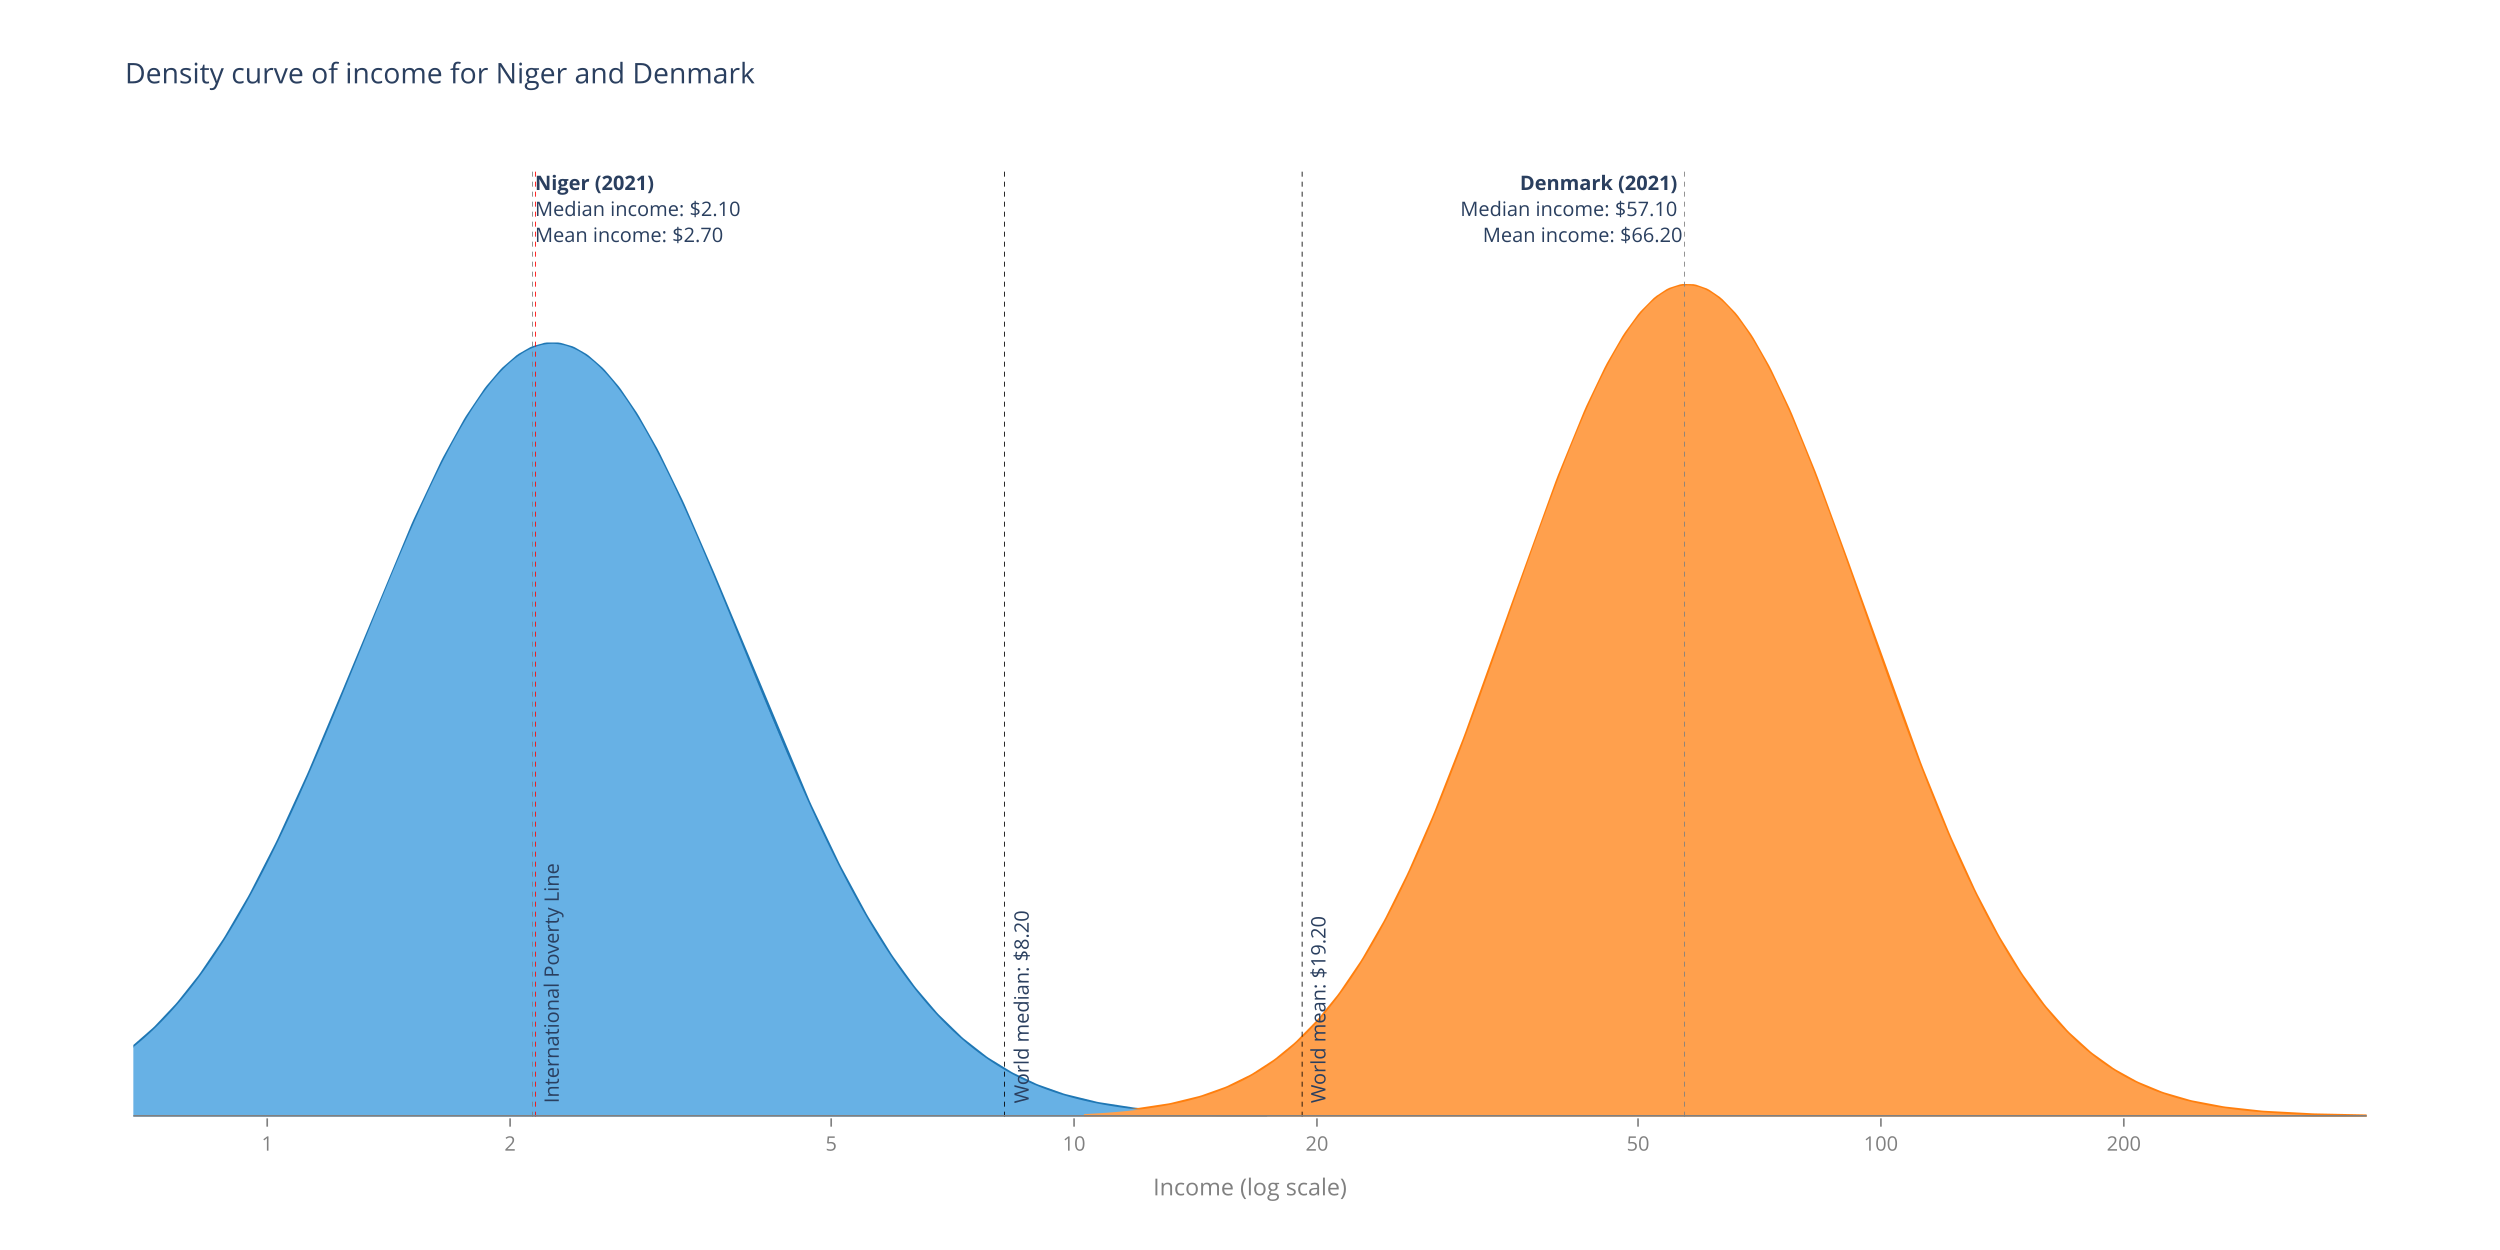
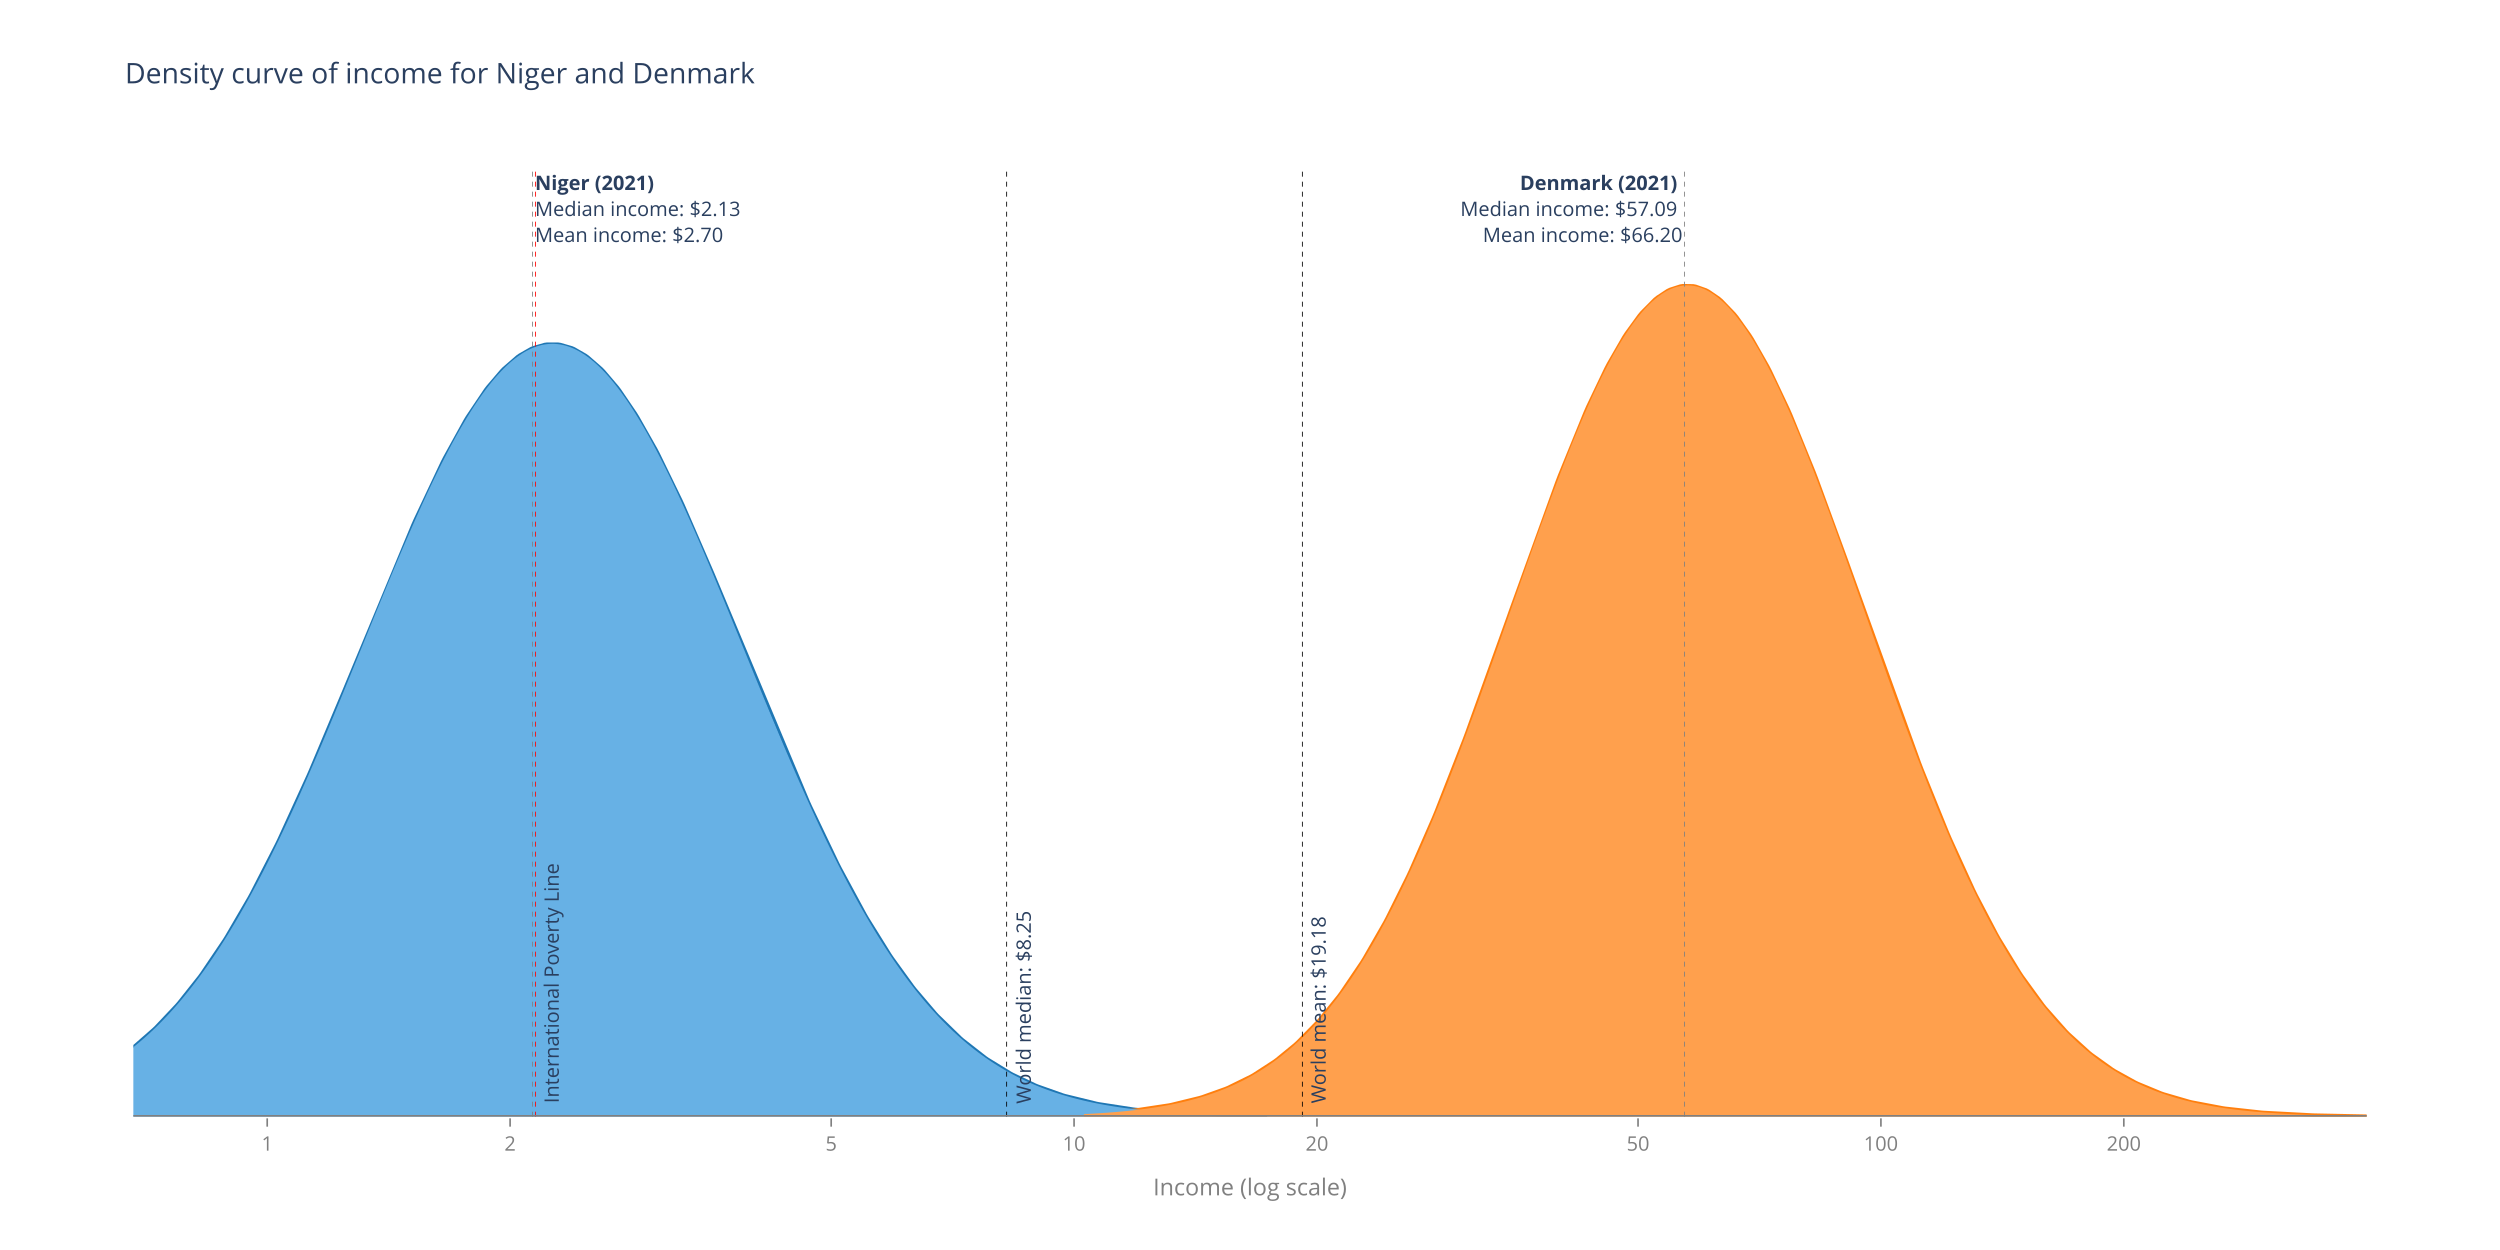
<svg xmlns="http://www.w3.org/2000/svg" class="main-svg" width="1500" height="750" style="" viewBox="0 0 1500 750">
  <rect x="0" y="0" width="1500" height="750" style="fill: rgb(255, 255, 255); fill-opacity: 1;" />
-   <defs id="defs-38e4dd">
+   <defs id="defs-697e18">
    <g class="clips">
-       <clipPath id="clip38e4ddxyplot" class="plotclip">
+       <clipPath id="clip697e18xyplot" class="plotclip">
        <rect width="1340" height="570" />
      </clipPath>
-       <clipPath class="axesclip" id="clip38e4ddx">
+       <clipPath class="axesclip" id="clip697e18x">
        <rect x="80" y="0" width="1340" height="750" />
      </clipPath>
-       <clipPath class="axesclip" id="clip38e4ddy">
+       <clipPath class="axesclip" id="clip697e18y">
        <rect x="0" y="100" width="1500" height="570" />
      </clipPath>
-       <clipPath class="axesclip" id="clip38e4ddxy">
+       <clipPath class="axesclip" id="clip697e18xy">
        <rect x="80" y="100" width="1340" height="570" />
      </clipPath>
    </g>
    <g class="gradients" />
    <g class="patterns" />
  </defs>
  <g class="bglayer">
    <rect class="bg" x="80" y="100" width="1340" height="570" style="fill: rgb(0, 0, 0); fill-opacity: 0; stroke-width: 0;" />
  </g>
  <g class="layer-below">
    <g class="imagelayer" />
    <g class="shapelayer" />
  </g>
  <g class="cartesianlayer">
    <g class="subplot xy">
      <g class="layer-subplot">
        <g class="shapelayer" />
        <g class="imagelayer" />
      </g>
      <g class="minor-gridlayer">
        <g class="x" />
        <g class="y" />
      </g>
      <g class="gridlayer">
        <g class="x">
          <path class="xgrid crisp" transform="translate(160.33,0)" d="M0,100v570" style="stroke: rgb(255, 255, 255); stroke-opacity: 1; stroke-width: 1px;" />
          <path class="xgrid crisp" transform="translate(306.06,0)" d="M0,100v570" style="stroke: rgb(255, 255, 255); stroke-opacity: 1; stroke-width: 1px;" />
          <path class="xgrid crisp" transform="translate(498.71,0)" d="M0,100v570" style="stroke: rgb(255, 255, 255); stroke-opacity: 1; stroke-width: 1px;" />
          <path class="xgrid crisp" transform="translate(644.44,0)" d="M0,100v570" style="stroke: rgb(255, 255, 255); stroke-opacity: 1; stroke-width: 1px;" />
          <path class="xgrid crisp" transform="translate(790.17,0)" d="M0,100v570" style="stroke: rgb(255, 255, 255); stroke-opacity: 1; stroke-width: 1px;" />
          <path class="xgrid crisp" transform="translate(982.82,0)" d="M0,100v570" style="stroke: rgb(255, 255, 255); stroke-opacity: 1; stroke-width: 1px;" />
          <path class="xgrid crisp" transform="translate(1128.55,0)" d="M0,100v570" style="stroke: rgb(255, 255, 255); stroke-opacity: 1; stroke-width: 1px;" />
          <path class="xgrid crisp" transform="translate(1274.29,0)" d="M0,100v570" style="stroke: rgb(255, 255, 255); stroke-opacity: 1; stroke-width: 1px;" />
        </g>
        <g class="y" />
      </g>
      <g class="zerolinelayer" />
      <g class="layer-between">
        <g class="shapelayer" />
        <g class="imagelayer" />
      </g>
      <path class="xlines-below" />
      <path class="ylines-below" />
      <g class="overlines-below" />
      <g class="xaxislayer-below" />
      <g class="yaxislayer-below" />
      <g class="overaxes-below" />
      <g class="overplot">
-         <g class="xy" transform="translate(80,100)" clip-path="url(#clip38e4ddxyplot)">
+         <g class="xy" transform="translate(80,100)" clip-path="url(#clip697e18xyplot)">
          <g class="scatterlayer mlayer">
-             <g class="trace scatter trace072a8b" style="stroke-miterlimit: 2; opacity: 1;">
+             <g class="trace scatter trace5ce75a" style="stroke-miterlimit: 2; opacity: 1;">
              <g class="fills" />
              <g class="errorbars" />
              <g class="lines">
                <path class="js-line" d="M0,528.31L12.27,517.56L13.63,516.25L25.9,503.25L27.27,501.67L39.53,486.22L40.9,484.36L54.53,464.17L55.89,461.99L69.53,438.6L70.89,436.1L85.88,406.82L87.25,404L104.97,365.26L106.33,362.13L126.78,313.51L128.15,310.18L167.68,215.08L169.04,212.01L185.4,177.3L186.77,174.63L199.04,152.38L200.4,150.13L211.3,133.91L212.67,132.12L220.85,122.55L222.21,121.15L230.39,114.06L231.75,113.1L238.57,109.21L239.93,108.63L246.75,106.68L248.11,106.49L254.93,106.5L256.29,106.7L263.11,108.68L264.47,109.27L271.29,113.19L272.65,114.16L280.83,121.29L282.19,122.69L290.37,132.29L291.74,134.09L301.28,148.14L302.64,150.35L313.55,169.64L314.91,172.25L328.54,200.25L329.91,203.22L347.63,244.02L348.99,247.28L404.89,380.89L406.25,383.89L422.61,418.11L423.97,420.79L438.97,448.53L440.33,450.89L453.96,472.8L455.33,474.83L467.6,491.79L468.96,493.54L481.23,507.96L482.59,509.43L496.22,522.69L497.59,523.89L511.22,534.54L512.58,535.49L526.22,543.87L527.58,544.61L541.21,551.08L542.58,551.64L557.57,556.95L558.93,557.36L578.02,562.03L579.38,562.29L599.83,565.45L601.19,565.61L625.73,567.77L627.1,567.85L657.09,569.12L658.45,569.16L680.26,569.58" style="vector-effect: none; fill: none; stroke: rgb(31, 119, 180); stroke-opacity: 1; stroke-width: 2px; opacity: 1;" />
              </g>
              <g class="points" />
              <g class="text" />
            </g>
-             <g class="trace scatter tracec0be54" style="stroke-miterlimit: 2; opacity: 1;">
+             <g class="trace scatter traceda2619" style="stroke-miterlimit: 2; opacity: 1;">
              <g class="fills" />
              <g class="errorbars" />
              <g class="lines">
                <path class="js-line" d="M570.35,568.46L599.66,566.22L601.2,566.04L621.25,563.02L622.79,562.72L639.76,558.57L641.3,558.11L655.18,553.16L656.73,552.52L670.61,545.71L672.15,544.83L684.49,536.82L686.03,535.68L696.83,526.84L698.37,525.44L710.71,512.9L712.25,511.15L723.05,497.81L724.59,495.73L736.93,477.51L738.47,475.03L750.81,453.5L752.35,450.6L764.69,425.73L766.24,422.42L780.12,390.66L781.66,386.92L798.63,343.49L800.17,339.36L824.85,270.59L826.39,266.21L854.15,189.33L855.69,185.29L871.12,147.43L872.66,143.93L883.46,121.29L885,118.34L894.25,102.28L895.8,99.9L903.51,89.3L905.05,87.45L912.76,79.67L914.3,78.41L920.47,74.36L922.02,73.61L928.19,71.62L929.73,71.38L935.9,71.48L937.44,71.77L943.61,73.95L945.15,74.76L951.32,78.99L952.86,80.3L960.58,88.31L962.12,90.2L969.83,101.02L971.37,103.44L980.63,119.73L982.17,122.72L992.97,145.58L994.51,149.1L1008.39,183.18L1009.93,187.2L1028.44,237.72L1029.98,242.06L1071.63,357.64L1073.17,361.64L1088.59,399.72L1090.14,403.31L1104.02,433.73L1105.56,436.89L1117.9,460.47L1119.44,463.21L1131.78,483.45L1133.32,485.77L1145.66,502.76L1147.2,504.69L1159.54,518.64L1161.08,520.21L1173.42,531.43L1174.97,532.68L1187.3,541.52L1188.85,542.5L1201.19,549.33L1202.73,550.07L1216.61,555.81L1218.15,556.35L1233.58,560.84L1235.12,561.21L1253.63,564.71L1255.17,564.94L1276.76,567.32L1278.3,567.44L1307.61,568.99L1309.15,569.04L1340,569.67" style="vector-effect: none; fill: none; stroke: rgb(255, 127, 14); stroke-opacity: 1; stroke-width: 2px; opacity: 1;" />
              </g>
              <g class="points" />
              <g class="text" />
            </g>
-             <g class="trace scatter tracee90a7a" style="stroke-miterlimit: 2;">
+             <g class="trace scatter tracebe4bda" style="stroke-miterlimit: 2;">
              <g class="fills">
                <g>
                  <path class="js-fill" d="M680.26,570L0,570L0,528.31L1.36,527.21L2.73,526.08L4.09,524.94L5.45,523.77L6.82,522.58L8.18,521.36L9.54,520.12L10.91,518.85L12.27,517.56L13.63,516.25L15,514.91L16.36,513.54L17.72,512.15L19.09,510.73L20.45,509.29L21.81,507.82L23.18,506.32L24.54,504.8L25.9,503.25L27.27,501.67L28.63,500.06L29.99,498.43L31.35,496.77L32.72,495.08L34.08,493.36L35.44,491.62L36.81,489.85L38.17,488.05L39.53,486.22L40.9,484.36L42.26,482.47L43.62,480.55L44.99,478.61L46.35,476.63L47.71,474.63L49.08,472.6L50.44,470.53L51.8,468.44L53.17,466.32L54.53,464.17L55.89,461.99L57.26,459.78L58.62,457.54L59.98,455.28L61.35,452.98L62.71,450.66L64.07,448.3L65.44,445.92L66.8,443.51L68.16,441.07L69.53,438.6L70.89,436.1L72.25,433.57L73.62,431.02L74.98,428.44L76.34,425.83L77.71,423.19L79.07,420.53L80.43,417.84L81.8,415.12L83.16,412.38L84.52,409.61L85.88,406.82L87.25,404L88.61,401.16L89.97,398.29L91.34,395.4L92.7,392.48L94.06,389.54L95.43,386.58L96.79,383.6L98.15,380.59L99.52,377.56L100.88,374.52L102.24,371.45L103.61,368.36L104.97,365.26L106.33,362.13L107.7,358.99L109.06,355.83L110.42,352.65L111.79,349.46L113.15,346.25L114.51,343.03L115.88,339.8L117.24,336.55L118.6,333.29L119.97,330.02L121.33,326.73L122.69,323.44L124.06,320.14L125.42,316.83L126.78,313.51L128.15,310.18L129.51,306.85L130.87,303.52L132.24,300.18L133.6,296.84L134.96,293.49L136.33,290.14L137.69,286.8L139.05,283.45L140.42,280.11L141.78,276.76L143.14,273.42L144.5,270.09L145.87,266.76L147.23,263.44L148.59,260.12L149.96,256.82L151.32,253.52L152.68,250.23L154.05,246.96L155.41,243.7L156.77,240.45L158.14,237.21L159.5,234L160.86,230.8L162.23,227.61L163.59,224.45L164.95,221.31L166.32,218.18L167.68,215.08L169.04,212.01L170.41,208.95L171.77,205.93L173.13,202.93L174.5,199.96L175.86,197.01L177.22,194.1L178.59,191.22L179.95,188.36L181.31,185.55L182.68,182.76L184.04,180.01L185.4,177.3L186.77,174.63L188.13,171.99L189.49,169.39L190.86,166.83L192.22,164.31L193.58,161.84L194.95,159.41L196.31,157.02L197.67,154.68L199.04,152.38L200.4,150.13L201.76,147.93L203.12,145.77L204.49,143.67L205.85,141.61L207.21,139.61L208.58,137.66L209.94,135.76L211.3,133.91L212.67,132.12L214.03,130.38L215.39,128.7L216.76,127.08L218.12,125.51L219.48,124L220.85,122.55L222.21,121.15L223.57,119.82L224.94,118.55L226.3,117.33L227.66,116.18L229.03,115.09L230.39,114.06L231.75,113.1L233.12,112.19L234.48,111.35L235.84,110.58L237.21,109.86L238.57,109.21L239.93,108.63L241.3,108.11L242.66,107.65L244.02,107.26L245.39,106.94L246.75,106.68L248.11,106.49L249.48,106.36L250.84,106.3L252.2,106.3L253.57,106.37L254.93,106.5L256.29,106.7L257.65,106.97L259.02,107.3L260.38,107.7L261.74,108.16L263.11,108.68L264.47,109.27L265.83,109.93L267.2,110.65L268.56,111.43L269.92,112.28L271.29,113.19L272.65,114.16L274.01,115.2L275.38,116.29L276.74,117.45L278.1,118.67L279.47,119.95L280.83,121.29L282.19,122.69L283.56,124.15L284.92,125.66L286.28,127.23L287.65,128.87L289.01,130.55L290.37,132.29L291.74,134.09L293.1,135.94L294.46,137.85L295.83,139.8L297.19,141.81L298.55,143.87L299.92,145.98L301.28,148.14L302.64,150.35L304.01,152.6L305.37,154.9L306.73,157.25L308.1,159.64L309.46,162.08L310.82,164.56L312.19,167.08L313.55,169.64L314.91,172.25L316.27,174.89L317.64,177.57L319,180.28L320.36,183.04L321.73,185.82L323.09,188.64L324.45,191.5L325.82,194.38L327.18,197.3L328.54,200.25L329.91,203.22L331.27,206.22L332.63,209.25L334,212.31L335.36,215.39L336.72,218.49L338.09,221.61L339.45,224.76L340.81,227.93L342.18,231.11L343.54,234.31L344.9,237.53L346.27,240.77L347.63,244.02L348.99,247.28L350.36,250.56L351.72,253.84L353.08,257.14L354.45,260.45L355.81,263.77L357.17,267.09L358.54,270.42L359.9,273.75L361.26,277.09L362.63,280.43L363.99,283.78L365.35,287.13L366.72,290.47L368.08,293.82L369.44,297.16L370.81,300.51L372.17,303.85L373.53,307.18L374.89,310.51L376.26,313.84L377.62,317.15L378.98,320.46L380.35,323.76L381.71,327.06L383.07,330.34L384.44,333.61L385.8,336.87L387.16,340.12L388.53,343.35L389.89,346.57L391.25,349.78L392.62,352.97L393.98,356.14L395.34,359.3L396.71,362.44L398.07,365.56L399.43,368.67L400.8,371.75L402.16,374.82L403.52,377.86L404.89,380.89L406.25,383.89L407.61,386.87L408.98,389.83L410.34,392.77L411.7,395.68L413.07,398.57L414.43,401.44L415.79,404.28L417.16,407.1L418.52,409.89L419.88,412.65L421.25,415.39L422.61,418.11L423.97,420.79L425.34,423.45L426.7,426.09L428.06,428.69L429.42,431.27L430.79,433.82L432.15,436.35L433.51,438.84L434.88,441.31L436.24,443.75L437.6,446.15L438.97,448.53L440.33,450.89L441.69,453.21L443.06,455.5L444.42,457.77L445.78,460L447.15,462.21L448.51,464.38L449.87,466.53L451.24,468.65L452.6,470.74L453.96,472.8L455.33,474.83L456.69,476.83L458.05,478.8L459.42,480.74L460.78,482.66L462.14,484.54L463.51,486.4L464.87,488.22L466.23,490.02L467.6,491.79L468.96,493.54L470.32,495.25L471.69,496.93L473.05,498.59L474.41,500.22L475.78,501.82L477.14,503.4L478.5,504.95L479.87,506.47L481.23,507.96L482.59,509.43L483.96,510.87L485.32,512.29L486.68,513.67L488.04,515.04L489.41,516.38L490.77,517.69L492.13,518.98L493.5,520.24L494.86,521.48L496.22,522.69L497.59,523.89L498.95,525.05L500.31,526.2L501.68,527.32L503.04,528.42L504.4,529.49L505.77,530.54L507.13,531.58L508.49,532.59L509.86,533.57L511.22,534.54L512.58,535.49L513.95,536.41L515.31,537.32L516.67,538.21L518.04,539.07L519.4,539.92L520.76,540.75L522.13,541.56L523.49,542.35L524.85,543.12L526.22,543.87L527.58,544.61L528.94,545.33L530.31,546.03L531.67,546.72L533.03,547.39L534.4,548.04L535.76,548.68L537.12,549.3L538.49,549.91L539.85,550.5L541.21,551.08L542.58,551.64L543.94,552.19L545.3,552.72L546.66,553.24L548.03,553.75L549.39,554.24L550.75,554.72L552.12,555.19L553.48,555.65L554.84,556.09L556.21,556.53L557.57,556.95L558.93,557.36L560.3,557.75L561.66,558.14L563.02,558.52L564.39,558.88L565.75,559.24L567.11,559.59L568.48,559.92L569.84,560.25L571.2,560.57L572.57,560.88L573.93,561.18L575.29,561.47L576.66,561.75L578.02,562.03L579.38,562.29L580.75,562.55L582.11,562.8L583.47,563.05L584.84,563.28L586.2,563.51L587.56,563.73L588.93,563.95L590.29,564.16L591.65,564.36L593.02,564.56L594.38,564.75L595.74,564.93L597.11,565.11L598.47,565.28L599.83,565.45L601.19,565.61L602.56,565.77L603.92,565.92L605.28,566.07L606.65,566.21L608.01,566.35L609.37,566.48L610.74,566.61L612.1,566.73L613.46,566.85L614.83,566.97L616.19,567.08L617.55,567.19L618.92,567.3L620.28,567.4L621.64,567.5L623.01,567.59L624.37,567.68L625.73,567.77L627.1,567.85L628.46,567.94L629.82,568.02L631.19,568.09L632.55,568.17L633.91,568.24L635.28,568.31L636.64,568.37L638,568.44L639.37,568.5L640.73,568.56L642.09,568.62L643.46,568.67L644.82,568.72L646.18,568.77L647.55,568.82L648.91,568.87L650.27,568.92L651.64,568.96L653,569L654.36,569.04L655.73,569.08L657.09,569.12L658.45,569.16L659.81,569.19L661.18,569.23L662.54,569.26L663.9,569.29L665.27,569.32L666.63,569.35L667.99,569.38L669.36,569.4L670.72,569.43L672.08,569.45L673.45,569.48L674.81,569.5L676.17,569.52L677.54,569.54L678.9,569.56L680.26,569.58" style="fill: rgb(103, 177, 229); fill-opacity: 1; stroke-width: 0;" />
                </g>
              </g>
              <g class="errorbars" />
              <g class="lines" />
              <g class="points" />
              <g class="text" />
            </g>
-             <g class="trace scatter tracedfb85d" style="stroke-miterlimit: 2;">
+             <g class="trace scatter tracecd95e8" style="stroke-miterlimit: 2;">
              <g class="fills">
                <g>
                  <path class="js-fill" d="M1340,570L570.35,570L570.35,568.46L571.9,568.38L573.44,568.3L574.98,568.21L576.52,568.13L578.07,568.03L579.61,567.94L581.15,567.84L582.69,567.73L584.24,567.62L585.78,567.5L587.32,567.38L588.86,567.26L590.41,567.13L591.95,566.99L593.49,566.85L595.03,566.7L596.57,566.55L598.12,566.39L599.66,566.22L601.2,566.04L602.74,565.86L604.29,565.67L605.83,565.47L607.37,565.27L608.91,565.06L610.46,564.83L612,564.6L613.54,564.36L615.08,564.11L616.63,563.86L618.17,563.59L619.71,563.31L621.25,563.02L622.79,562.72L624.34,562.4L625.88,562.08L627.42,561.74L628.96,561.4L630.51,561.03L632.05,560.66L633.59,560.27L635.13,559.87L636.68,559.45L638.22,559.02L639.76,558.57L641.3,558.11L642.85,557.63L644.39,557.14L645.93,556.62L647.47,556.09L649.02,555.54L650.56,554.98L652.1,554.39L653.64,553.79L655.18,553.16L656.73,552.52L658.27,551.85L659.81,551.17L661.35,550.46L662.9,549.72L664.44,548.97L665.98,548.19L667.52,547.39L669.07,546.56L670.61,545.71L672.15,544.83L673.69,543.93L675.24,543L676.78,542.04L678.32,541.05L679.86,540.04L681.41,539L682.95,537.92L684.49,536.82L686.03,535.68L687.57,534.52L689.12,533.32L690.66,532.09L692.2,530.83L693.74,529.53L695.29,528.2L696.83,526.84L698.37,525.44L699.91,524L701.46,522.53L703,521.02L704.54,519.47L706.08,517.88L707.63,516.26L709.17,514.6L710.71,512.9L712.25,511.15L713.8,509.37L715.34,507.55L716.88,505.69L718.42,503.78L719.96,501.83L721.51,499.84L723.05,497.81L724.59,495.73L726.13,493.61L727.68,491.44L729.22,489.23L730.76,486.98L732.3,484.68L733.85,482.33L735.39,479.94L736.93,477.51L738.47,475.03L740.02,472.5L741.56,469.92L743.1,467.3L744.64,464.63L746.19,461.92L747.73,459.16L749.27,456.35L750.81,453.5L752.35,450.6L753.9,447.65L755.44,444.66L756.98,441.62L758.52,438.53L760.07,435.4L761.61,432.22L763.15,429L764.69,425.73L766.24,422.42L767.78,419.06L769.32,415.66L770.86,412.21L772.41,408.72L773.95,405.19L775.49,401.62L777.03,398.01L778.58,394.35L780.12,390.66L781.66,386.92L783.2,383.15L784.74,379.34L786.29,375.49L787.83,371.61L789.37,367.69L790.91,363.73L792.46,359.75L794,355.73L795.54,351.68L797.08,347.6L798.63,343.49L800.17,339.36L801.71,335.2L803.25,331.01L804.8,326.8L806.34,322.57L807.88,318.32L809.42,314.04L810.96,309.75L812.51,305.45L814.05,301.12L815.59,296.79L817.13,292.44L818.68,288.09L820.22,283.72L821.76,279.35L823.3,274.97L824.85,270.59L826.39,266.21L827.93,261.83L829.47,257.45L831.02,253.08L832.56,248.71L834.1,244.35L835.64,240L837.19,235.67L838.73,231.34L840.27,227.03L841.81,222.75L843.35,218.48L844.9,214.23L846.44,210.01L847.98,205.81L849.52,201.64L851.07,197.5L852.61,193.4L854.15,189.33L855.69,185.29L857.24,181.3L858.78,177.34L860.32,173.43L861.86,169.56L863.41,165.75L864.95,161.98L866.49,158.26L868.03,154.59L869.58,150.98L871.12,147.43L872.66,143.93L874.2,140.5L875.74,137.13L877.29,133.83L878.83,130.59L880.37,127.42L881.91,124.32L883.46,121.29L885,118.34L886.54,115.47L888.08,112.67L889.63,109.95L891.17,107.31L892.71,104.76L894.25,102.28L895.8,99.9L897.34,97.6L898.88,95.39L900.42,93.27L901.97,91.24L903.51,89.3L905.05,87.45L906.59,85.7L908.13,84.05L909.68,82.49L911.22,81.03L912.76,79.67L914.3,78.41L915.85,77.24L917.39,76.18L918.93,75.22L920.47,74.36L922.02,73.61L923.56,72.95L925.1,72.41L926.64,71.96L928.19,71.62L929.73,71.38L931.27,71.25L932.81,71.22L934.36,71.3L935.9,71.48L937.44,71.77L938.98,72.16L940.52,72.65L942.07,73.25L943.61,73.95L945.15,74.76L946.69,75.66L948.24,76.67L949.78,77.78L951.32,78.99L952.86,80.3L954.41,81.71L955.95,83.22L957.49,84.82L959.03,86.52L960.58,88.31L962.12,90.2L963.66,92.19L965.2,94.26L966.74,96.42L968.29,98.68L969.83,101.02L971.37,103.44L972.91,105.95L974.46,108.55L976,111.23L977.54,113.98L979.08,116.82L980.63,119.73L982.17,122.72L983.71,125.78L985.25,128.91L986.8,132.11L988.34,135.38L989.88,138.72L991.42,142.12L992.97,145.58L994.51,149.1L996.05,152.68L997.59,156.32L999.13,160.01L1000.68,163.75L1002.22,167.55L1003.76,171.39L1005.3,175.28L1006.85,179.21L1008.39,183.18L1009.93,187.2L1011.47,191.25L1013.02,195.34L1014.56,199.46L1016.1,203.61L1017.64,207.79L1019.19,212L1020.73,216.23L1022.27,220.49L1023.81,224.77L1025.36,229.07L1026.9,233.39L1028.44,237.72L1029.98,242.06L1031.52,246.41L1033.07,250.78L1034.61,255.15L1036.15,259.52L1037.69,263.9L1039.24,268.28L1040.78,272.67L1042.32,277.04L1043.86,281.42L1045.41,285.79L1046.95,290.15L1048.49,294.5L1050.03,298.84L1051.58,303.17L1053.12,307.49L1054.66,311.79L1056.2,316.07L1057.75,320.33L1059.29,324.57L1060.83,328.8L1062.37,333L1063.91,337.17L1065.46,341.32L1067,345.44L1068.54,349.54L1070.08,353.6L1071.63,357.64L1073.17,361.64L1074.71,365.61L1076.25,369.55L1077.8,373.45L1079.34,377.31L1080.88,381.14L1082.42,384.94L1083.97,388.69L1085.51,392.41L1087.05,396.08L1088.59,399.72L1090.14,403.31L1091.68,406.87L1093.22,410.38L1094.76,413.85L1096.3,417.27L1097.85,420.65L1099.39,423.99L1100.93,427.28L1102.47,430.53L1104.02,433.73L1105.56,436.89L1107.1,440L1108.64,443.06L1110.19,446.08L1111.73,449.05L1113.27,451.98L1114.81,454.85L1116.36,457.69L1117.9,460.47L1119.44,463.21L1120.98,465.9L1122.53,468.55L1124.07,471.15L1125.61,473.7L1127.15,476.21L1128.69,478.67L1130.24,481.08L1131.78,483.45L1133.32,485.77L1134.86,488.05L1136.41,490.28L1137.95,492.47L1139.49,494.62L1141.03,496.72L1142.58,498.77L1144.12,500.79L1145.66,502.76L1147.2,504.69L1148.75,506.57L1150.29,508.42L1151.83,510.22L1153.37,511.98L1154.91,513.71L1156.46,515.39L1158,517.03L1159.54,518.64L1161.08,520.21L1162.63,521.74L1164.17,523.23L1165.71,524.68L1167.25,526.1L1168.8,527.49L1170.34,528.83L1171.88,530.15L1173.42,531.43L1174.97,532.68L1176.51,533.89L1178.05,535.07L1179.59,536.22L1181.14,537.34L1182.68,538.43L1184.22,539.49L1185.76,540.52L1187.3,541.52L1188.85,542.5L1190.39,543.44L1191.93,544.36L1193.47,545.25L1195.02,546.12L1196.56,546.96L1198.1,547.77L1199.64,548.56L1201.19,549.33L1202.73,550.07L1204.27,550.79L1205.81,551.49L1207.36,552.17L1208.9,552.83L1210.44,553.46L1211.98,554.08L1213.53,554.67L1215.07,555.25L1216.61,555.81L1218.15,556.35L1219.69,556.87L1221.24,557.37L1222.78,557.86L1224.32,558.33L1225.86,558.79L1227.41,559.23L1228.95,559.65L1230.49,560.06L1232.03,560.46L1233.58,560.84L1235.12,561.21L1236.66,561.56L1238.2,561.9L1239.75,562.24L1241.29,562.55L1242.83,562.86L1244.37,563.16L1245.92,563.44L1247.46,563.72L1249,563.98L1250.54,564.23L1252.08,564.48L1253.63,564.71L1255.17,564.94L1256.71,565.16L1258.25,565.37L1259.8,565.57L1261.34,565.76L1262.88,565.95L1264.42,566.13L1265.97,566.3L1267.51,566.46L1269.05,566.62L1270.59,566.77L1272.14,566.92L1273.68,567.06L1275.22,567.19L1276.76,567.32L1278.3,567.44L1279.85,567.56L1281.39,567.67L1282.93,567.78L1284.47,567.88L1286.02,567.98L1287.56,568.08L1289.1,568.17L1290.64,568.26L1292.19,568.34L1293.73,568.42L1295.27,568.49L1296.81,568.57L1298.36,568.64L1299.9,568.7L1301.44,568.77L1302.98,568.83L1304.53,568.88L1306.07,568.94L1307.61,568.99L1309.15,569.04L1310.69,569.09L1312.24,569.14L1313.78,569.18L1315.32,569.22L1316.86,569.26L1318.41,569.3L1319.95,569.33L1321.49,569.37L1323.03,569.4L1324.58,569.43L1326.12,569.46L1327.66,569.49L1329.2,569.52L1330.75,569.54L1332.29,569.57L1333.83,569.59L1335.37,569.61L1336.92,569.63L1338.46,569.65L1340,569.67" style="fill: rgb(255, 160, 77); fill-opacity: 1; stroke-width: 0;" />
                </g>
              </g>
              <g class="errorbars" />
              <g class="lines" />
              <g class="points" />
              <g class="text" />
            </g>
          </g>
        </g>
      </g>
      <path class="xlines-above crisp" d="" style="fill: none; stroke-width: 1px; stroke: rgb(0, 0, 0); stroke-opacity: 0;" />
      <path class="ylines-above crisp" d="M0,0" style="fill: none;" />
      <g class="overlines-above" />
      <g class="xaxislayer-above">
        <path class="xtick ticks crisp" d="M0,671v5" transform="translate(160.33,0)" style="stroke: rgb(128, 128, 128); stroke-opacity: 1; stroke-width: 1px;" />
        <path class="xtick ticks crisp" d="M0,671v5" transform="translate(306.06,0)" style="stroke: rgb(128, 128, 128); stroke-opacity: 1; stroke-width: 1px;" />
        <path class="xtick ticks crisp" d="M0,671v5" transform="translate(498.71,0)" style="stroke: rgb(128, 128, 128); stroke-opacity: 1; stroke-width: 1px;" />
        <path class="xtick ticks crisp" d="M0,671v5" transform="translate(644.44,0)" style="stroke: rgb(128, 128, 128); stroke-opacity: 1; stroke-width: 1px;" />
        <path class="xtick ticks crisp" d="M0,671v5" transform="translate(790.17,0)" style="stroke: rgb(128, 128, 128); stroke-opacity: 1; stroke-width: 1px;" />
        <path class="xtick ticks crisp" d="M0,671v5" transform="translate(982.82,0)" style="stroke: rgb(128, 128, 128); stroke-opacity: 1; stroke-width: 1px;" />
        <path class="xtick ticks crisp" d="M0,671v5" transform="translate(1128.55,0)" style="stroke: rgb(128, 128, 128); stroke-opacity: 1; stroke-width: 1px;" />
        <path class="xtick ticks crisp" d="M0,671v5" transform="translate(1274.29,0)" style="stroke: rgb(128, 128, 128); stroke-opacity: 1; stroke-width: 1px;" />
        <g class="xtick">
          <text text-anchor="middle" x="0" y="690.4" transform="translate(160.33,0)" style="font-family: 'Open Sans', verdana, arial, sans-serif; font-size: 12px; fill: rgb(128, 128, 128); fill-opacity: 1; white-space: pre; opacity: 1;">1</text>
        </g>
        <g class="xtick">
          <text text-anchor="middle" x="0" y="690.4" style="font-family: 'Open Sans', verdana, arial, sans-serif; font-size: 12px; fill: rgb(128, 128, 128); fill-opacity: 1; white-space: pre; opacity: 1;" transform="translate(306.06,0)">2</text>
        </g>
        <g class="xtick">
          <text text-anchor="middle" x="0" y="690.4" style="font-family: 'Open Sans', verdana, arial, sans-serif; font-size: 12px; fill: rgb(128, 128, 128); fill-opacity: 1; white-space: pre; opacity: 1;" transform="translate(498.71,0)">5</text>
        </g>
        <g class="xtick">
          <text text-anchor="middle" x="0" y="690.4" style="font-family: 'Open Sans', verdana, arial, sans-serif; font-size: 12px; fill: rgb(128, 128, 128); fill-opacity: 1; white-space: pre; opacity: 1;" transform="translate(644.44,0)">10</text>
        </g>
        <g class="xtick">
          <text text-anchor="middle" x="0" y="690.4" style="font-family: 'Open Sans', verdana, arial, sans-serif; font-size: 12px; fill: rgb(128, 128, 128); fill-opacity: 1; white-space: pre; opacity: 1;" transform="translate(790.17,0)">20</text>
        </g>
        <g class="xtick">
          <text text-anchor="middle" x="0" y="690.4" style="font-family: 'Open Sans', verdana, arial, sans-serif; font-size: 12px; fill: rgb(128, 128, 128); fill-opacity: 1; white-space: pre; opacity: 1;" transform="translate(982.82,0)">50</text>
        </g>
        <g class="xtick">
          <text text-anchor="middle" x="0" y="690.4" style="font-family: 'Open Sans', verdana, arial, sans-serif; font-size: 12px; fill: rgb(128, 128, 128); fill-opacity: 1; white-space: pre; opacity: 1;" transform="translate(1128.55,0)">100</text>
        </g>
        <g class="xtick">
          <text text-anchor="middle" x="0" y="690.4" style="font-family: 'Open Sans', verdana, arial, sans-serif; font-size: 12px; fill: rgb(128, 128, 128); fill-opacity: 1; white-space: pre; opacity: 1;" transform="translate(1274.29,0)">200</text>
        </g>
      </g>
      <g class="yaxislayer-above" />
      <g class="overaxes-above" />
    </g>
  </g>
  <g class="polarlayer" />
  <g class="smithlayer" />
  <g class="ternarylayer" />
  <g class="geolayer" />
  <g class="funnelarealayer" />
  <g class="pielayer" />
  <g class="iciclelayer" />
  <g class="treemaplayer" />
  <g class="sunburstlayer" />
  <g class="glimages" />
-   <defs id="topdefs-38e4dd">
+   <defs id="topdefs-697e18">
    <g class="clips" />
  </defs>
  <g class="layer-above">
    <g class="imagelayer" />
    <g class="shapelayer">
-       <g class="shape-group" data-index="0" clip-path="url(#clip38e4ddx)">
+       <g class="shape-group" data-index="0" clip-path="url(#clip697e18x)">
        <path data-index="0" fill-rule="evenodd" d="M319.48,670L319.48,100" style="opacity: 1; stroke: rgb(128, 128, 128); stroke-opacity: 1; fill: rgb(0, 0, 0); fill-opacity: 0; stroke-dasharray: 3px, 3px; stroke-width: 0.5px;" />
      </g>
-       <g class="shape-group" data-index="1" clip-path="url(#clip38e4ddx)">
+       <g class="shape-group" data-index="1" clip-path="url(#clip697e18x)">
        <path data-index="1" fill-rule="evenodd" d="M1010.7,670L1010.7,100" style="opacity: 1; stroke: rgb(128, 128, 128); stroke-opacity: 1; fill: rgb(0, 0, 0); fill-opacity: 0; stroke-dasharray: 3px, 3px; stroke-width: 0.5px;" />
      </g>
-       <g class="shape-group" data-index="2" clip-path="url(#clip38e4ddx)">
+       <g class="shape-group" data-index="2" clip-path="url(#clip697e18x)">
        <path data-index="2" fill-rule="evenodd" d="M321.27,670L321.27,100" style="opacity: 1; stroke: rgb(255, 0, 0); stroke-opacity: 1; fill: rgb(0, 0, 0); fill-opacity: 0; stroke-dasharray: 3px, 3px; stroke-width: 0.5px;" />
      </g>
-       <g class="shape-group" data-index="3" clip-path="url(#clip38e4ddx)">
-         <path data-index="3" fill-rule="evenodd" d="M781.28,670L781.28,100" style="opacity: 1; stroke: rgb(0, 0, 0); stroke-opacity: 1; fill: rgb(0, 0, 0); fill-opacity: 0; stroke-dasharray: 3px, 3px; stroke-width: 0.5px;" />
-       </g>
-       <g class="shape-group" data-index="4" clip-path="url(#clip38e4ddx)">
-         <path data-index="4" fill-rule="evenodd" d="M602.72,670L602.72,100" style="opacity: 1; stroke: rgb(0, 0, 0); stroke-opacity: 1; fill: rgb(0, 0, 0); fill-opacity: 0; stroke-dasharray: 3px, 3px; stroke-width: 0.5px;" />
-       </g>
-       <g class="shape-group" data-index="5" clip-path="url(#clip38e4ddy)">
+       <g class="shape-group" data-index="3" clip-path="url(#clip697e18x)">
+         <path data-index="3" fill-rule="evenodd" d="M781.42,670L781.42,100" style="opacity: 1; stroke: rgb(0, 0, 0); stroke-opacity: 1; fill: rgb(0, 0, 0); fill-opacity: 0; stroke-dasharray: 3px, 3px; stroke-width: 0.5px;" />
+       </g>
+       <g class="shape-group" data-index="4" clip-path="url(#clip697e18x)">
+         <path data-index="4" fill-rule="evenodd" d="M603.99,670L603.99,100" style="opacity: 1; stroke: rgb(0, 0, 0); stroke-opacity: 1; fill: rgb(0, 0, 0); fill-opacity: 0; stroke-dasharray: 3px, 3px; stroke-width: 0.5px;" />
+       </g>
+       <g class="shape-group" data-index="5" clip-path="url(#clip697e18y)">
        <path data-index="5" fill-rule="evenodd" d="M80,670L1420,670" style="opacity: 1; stroke: rgb(128, 128, 128); stroke-opacity: 1; fill: rgb(0, 0, 0); fill-opacity: 0; stroke-width: 2px;" />
      </g>
    </g>
  </g>
  <g class="infolayer">
    <g class="g-gtitle">
      <text class="gtitle" x="75" y="50" text-anchor="start" dy="0em" style="opacity: 1; font-family: 'Open Sans', verdana, arial, sans-serif; font-size: 17px; fill: rgb(42, 63, 95); fill-opacity: 1; white-space: pre;">Density curve of income for Niger and Denmark</text>
    </g>
    <g class="g-xtitle">
      <text class="xtitle" x="750" y="717.206" text-anchor="middle" style="opacity: 1; font-family: 'Open Sans', verdana, arial, sans-serif; font-size: 14px; fill: rgb(128, 128, 128); fill-opacity: 1; white-space: pre;">Income (log scale)</text>
    </g>
    <g class="annotation" data-index="0" style="opacity: 1;">
      <g class="annotation-text-g" transform="rotate(0,388.98,125)">
        <g class="cursor-pointer" transform="translate(319,100)">
          <rect class="bg" x="0.5" y="0.5" width="138" height="49" style="stroke-width: 1px; stroke: rgb(0, 0, 0); stroke-opacity: 0; fill: rgb(0, 0, 0); fill-opacity: 0;" />
          <text class="annotation-text" text-anchor="start" x="2" y="14" style="font-family: 'Open Sans', verdana, arial, sans-serif; font-size: 12px; fill: rgb(42, 63, 95); fill-opacity: 1; white-space: pre;">
            <tspan class="line" dy="0em" x="2" y="14">
              <tspan style="font-weight:bold">Niger (2021)</tspan>
            </tspan>
-             <tspan class="line" dy="1.3em" x="2" y="14">Median income: $2.10</tspan>
+             <tspan class="line" dy="1.3em" x="2" y="14">Median income: $2.13</tspan>
            <tspan class="line" dy="2.6em" x="2" y="14">Mean income: $2.70</tspan>
          </text>
        </g>
      </g>
    </g>
    <g class="annotation" data-index="1" style="opacity: 1;">
      <g class="annotation-text-g" transform="rotate(0,937.7,125)">
        <g class="cursor-pointer" transform="translate(865,100)">
          <rect class="bg" x="0.5" y="0.5" width="145" height="49" style="stroke-width: 1px; stroke: rgb(0, 0, 0); stroke-opacity: 0; fill: rgb(0, 0, 0); fill-opacity: 0;" />
          <text class="annotation-text" text-anchor="end" x="144.484" y="14" style="font-family: 'Open Sans', verdana, arial, sans-serif; font-size: 12px; fill: rgb(42, 63, 95); fill-opacity: 1; white-space: pre;">
            <tspan class="line" dy="0em" x="144.484" y="14">
              <tspan style="font-weight:bold">Denmark (2021)</tspan>
            </tspan>
-             <tspan class="line" dy="1.3em" x="144.484" y="14">Median income: $57.10</tspan>
+             <tspan class="line" dy="1.3em" x="144.484" y="14">Median income: $57.09</tspan>
            <tspan class="line" dy="2.6em" x="144.484" y="14">Mean income: $66.20</tspan>
          </text>
        </g>
      </g>
    </g>
    <g class="annotation" data-index="2" style="opacity: 1;">
      <g class="annotation-text-g" transform="rotate(-90,330.77,589.5)">
        <g class="cursor-pointer" transform="translate(250,580)">
          <rect class="bg" x="0.5" y="0.5" width="160" height="18" style="stroke-width: 1px; stroke: rgb(0, 0, 0); stroke-opacity: 0; fill: rgb(0, 0, 0); fill-opacity: 0;" />
          <text class="annotation-text" text-anchor="middle" x="80.359" y="14" style="font-family: 'Open Sans', verdana, arial, sans-serif; font-size: 12px; fill: rgb(42, 63, 95); fill-opacity: 1; white-space: pre;">International Poverty Line</text>
        </g>
      </g>
    </g>
    <g class="annotation" data-index="3" style="opacity: 1;">
-       <g class="annotation-text-g" transform="rotate(-90,790.78,605.5)">
+       <g class="annotation-text-g" transform="rotate(-90,790.92,605.5)">
        <g class="cursor-pointer" transform="translate(726,596)">
          <rect class="bg" x="0.5" y="0.5" width="128" height="18" style="stroke-width: 1px; stroke: rgb(0, 0, 0); stroke-opacity: 0; fill: rgb(0, 0, 0); fill-opacity: 0;" />
-           <text class="annotation-text" text-anchor="middle" x="64.531" y="14" style="font-family: 'Open Sans', verdana, arial, sans-serif; font-size: 12px; fill: rgb(42, 63, 95); fill-opacity: 1; white-space: pre;">World mean: $19.20</text>
+           <text class="annotation-text" text-anchor="middle" x="64.531" y="14" style="font-family: 'Open Sans', verdana, arial, sans-serif; font-size: 12px; fill: rgb(42, 63, 95); fill-opacity: 1; white-space: pre;">World mean: $19.18</text>
        </g>
      </g>
    </g>
    <g class="annotation" data-index="4" style="opacity: 1;">
-       <g class="annotation-text-g" transform="rotate(-90,612.22,604)">
-         <g class="cursor-pointer" transform="translate(546,595)">
+       <g class="annotation-text-g" transform="rotate(-90,613.49,604)">
+         <g class="cursor-pointer" transform="translate(547,595)">
          <rect class="bg" x="0.5" y="0.5" width="131" height="18" style="stroke-width: 1px; stroke: rgb(0, 0, 0); stroke-opacity: 0; fill: rgb(0, 0, 0); fill-opacity: 0;" />
-           <text class="annotation-text" text-anchor="middle" x="66.109" y="14" style="font-family: 'Open Sans', verdana, arial, sans-serif; font-size: 12px; fill: rgb(42, 63, 95); fill-opacity: 1; white-space: pre;">World median: $8.20</text>
+           <text class="annotation-text" text-anchor="middle" x="66.109" y="14" style="font-family: 'Open Sans', verdana, arial, sans-serif; font-size: 12px; fill: rgb(42, 63, 95); fill-opacity: 1; white-space: pre;">World median: $8.25</text>
        </g>
      </g>
    </g>
  </g>
</svg>
